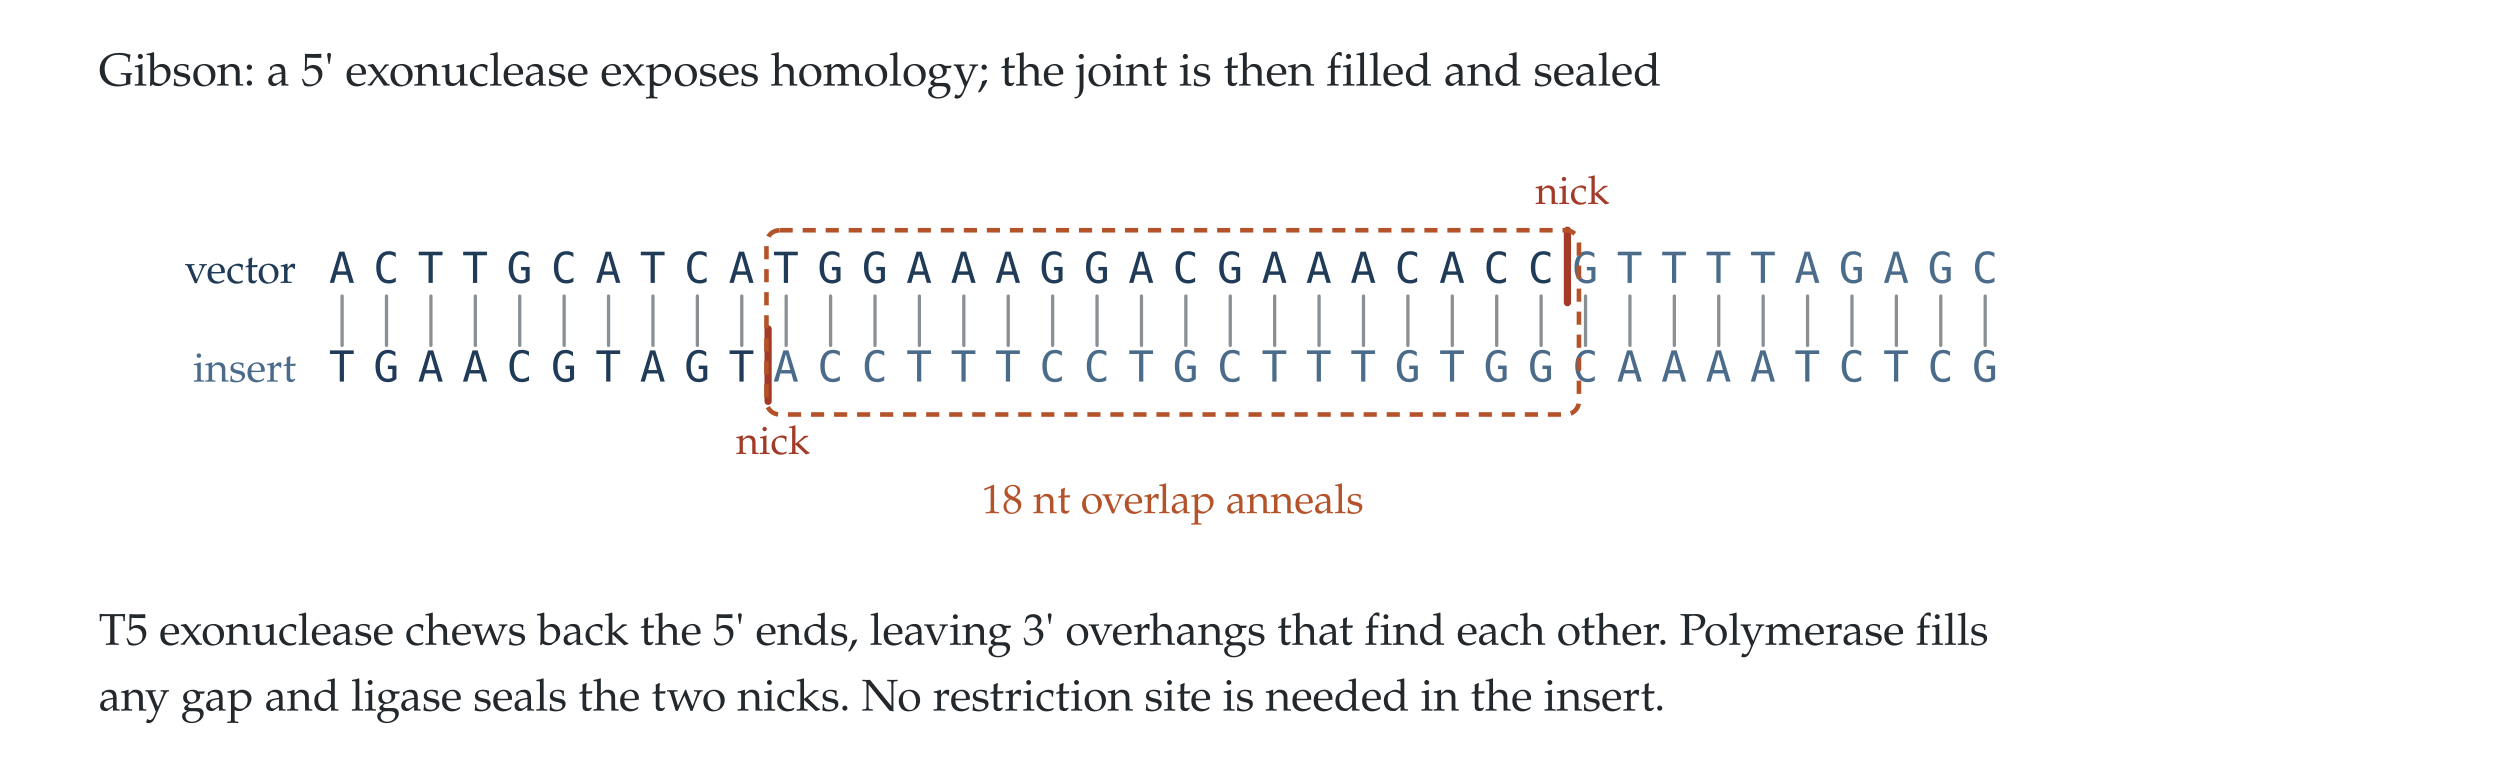
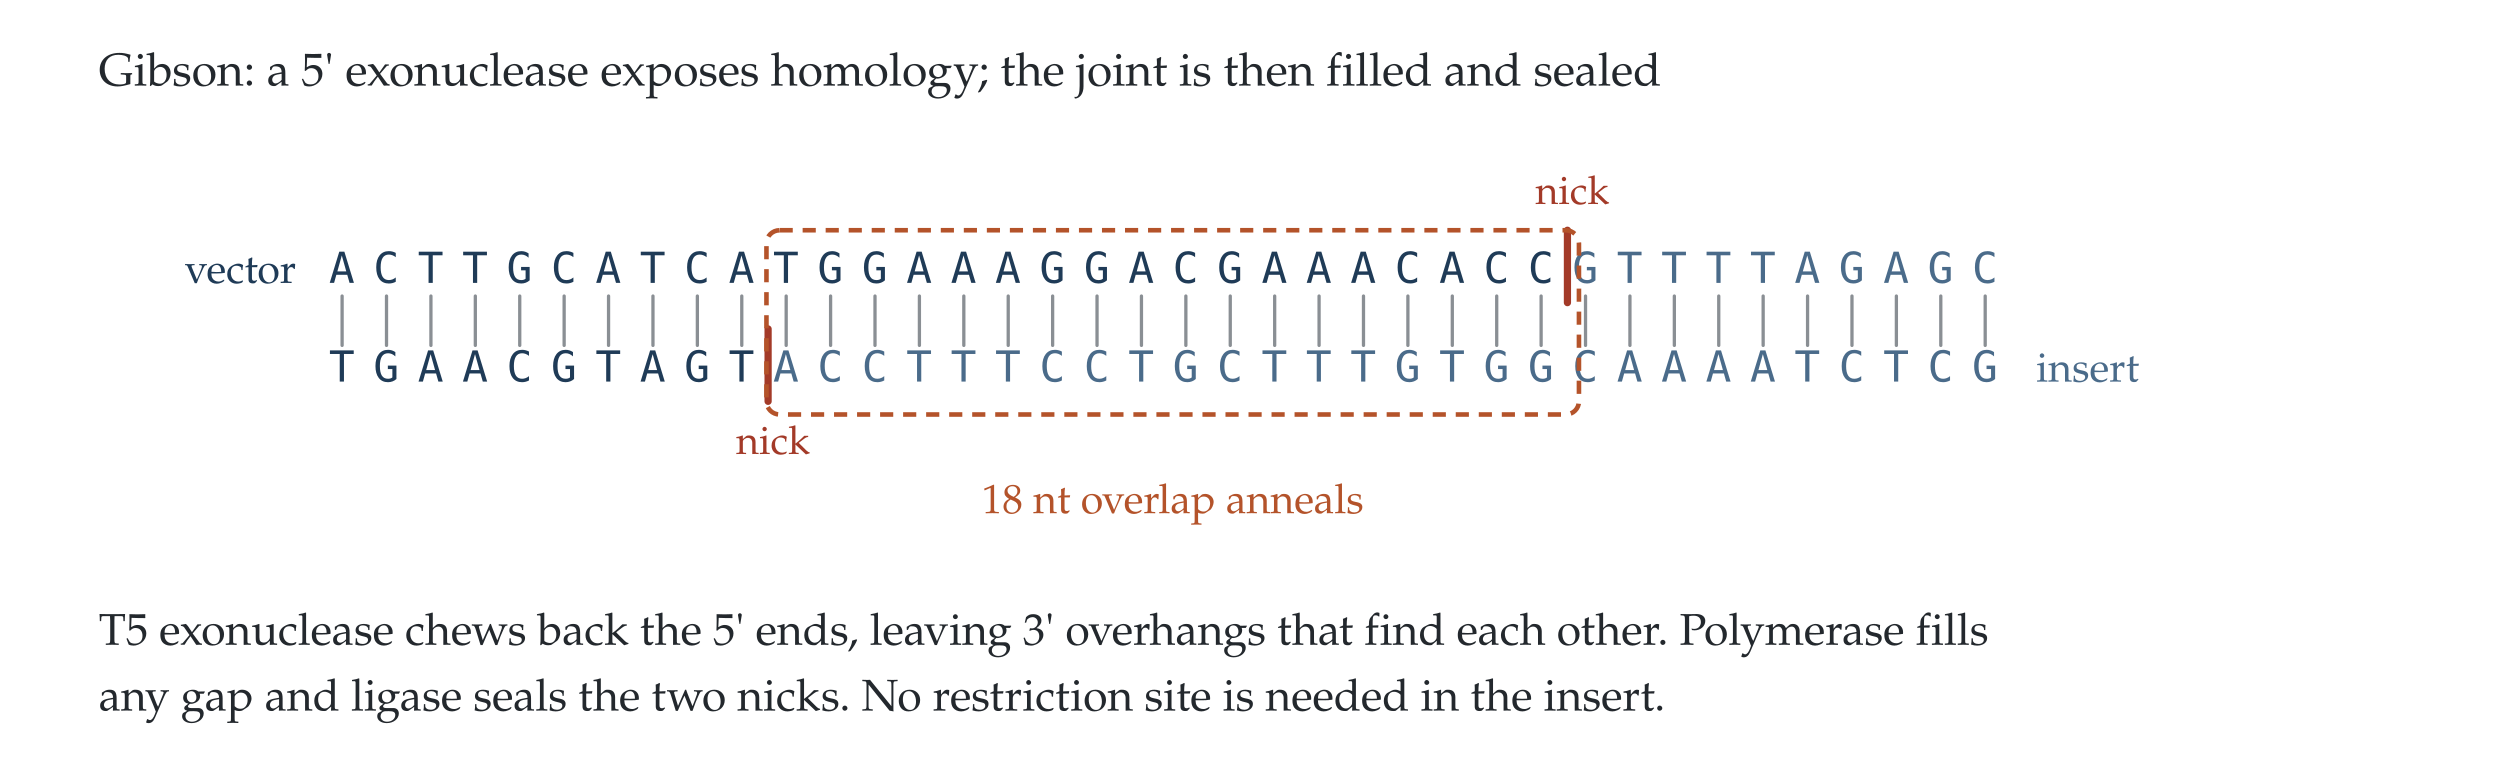
<svg xmlns="http://www.w3.org/2000/svg" viewBox="0 0 760 236" width="760" height="236" font-family="&quot;Palatino Linotype&quot;, &quot;Book Antiqua&quot;, Palatino, FreeSerif, serif" fill="#23282d">
  <rect width="760" height="236" fill="none" />
  <text x="30" y="26" font-size="14" fill="#23282d">Gibson: a 5' exonuclease exposes homology; the joint is then filled and sealed</text>
  <text x="100.0" y="86" font-size="13" fill="#1f3b57" font-family="ui-monospace, &quot;DejaVu Sans Mono&quot;, &quot;Courier New&quot;, monospace">A</text>
  <text x="100.0" y="116" font-size="13" fill="#1f3b57" font-family="ui-monospace, &quot;DejaVu Sans Mono&quot;, &quot;Courier New&quot;, monospace">T</text>
  <text x="113.5" y="86" font-size="13" fill="#1f3b57" font-family="ui-monospace, &quot;DejaVu Sans Mono&quot;, &quot;Courier New&quot;, monospace">C</text>
  <text x="113.5" y="116" font-size="13" fill="#1f3b57" font-family="ui-monospace, &quot;DejaVu Sans Mono&quot;, &quot;Courier New&quot;, monospace">G</text>
  <text x="127.0" y="86" font-size="13" fill="#1f3b57" font-family="ui-monospace, &quot;DejaVu Sans Mono&quot;, &quot;Courier New&quot;, monospace">T</text>
  <text x="127.0" y="116" font-size="13" fill="#1f3b57" font-family="ui-monospace, &quot;DejaVu Sans Mono&quot;, &quot;Courier New&quot;, monospace">A</text>
  <text x="140.5" y="86" font-size="13" fill="#1f3b57" font-family="ui-monospace, &quot;DejaVu Sans Mono&quot;, &quot;Courier New&quot;, monospace">T</text>
  <text x="140.5" y="116" font-size="13" fill="#1f3b57" font-family="ui-monospace, &quot;DejaVu Sans Mono&quot;, &quot;Courier New&quot;, monospace">A</text>
  <text x="154.0" y="86" font-size="13" fill="#1f3b57" font-family="ui-monospace, &quot;DejaVu Sans Mono&quot;, &quot;Courier New&quot;, monospace">G</text>
  <text x="154.0" y="116" font-size="13" fill="#1f3b57" font-family="ui-monospace, &quot;DejaVu Sans Mono&quot;, &quot;Courier New&quot;, monospace">C</text>
  <text x="167.5" y="86" font-size="13" fill="#1f3b57" font-family="ui-monospace, &quot;DejaVu Sans Mono&quot;, &quot;Courier New&quot;, monospace">C</text>
  <text x="167.5" y="116" font-size="13" fill="#1f3b57" font-family="ui-monospace, &quot;DejaVu Sans Mono&quot;, &quot;Courier New&quot;, monospace">G</text>
  <text x="181.0" y="86" font-size="13" fill="#1f3b57" font-family="ui-monospace, &quot;DejaVu Sans Mono&quot;, &quot;Courier New&quot;, monospace">A</text>
  <text x="181.0" y="116" font-size="13" fill="#1f3b57" font-family="ui-monospace, &quot;DejaVu Sans Mono&quot;, &quot;Courier New&quot;, monospace">T</text>
  <text x="194.5" y="86" font-size="13" fill="#1f3b57" font-family="ui-monospace, &quot;DejaVu Sans Mono&quot;, &quot;Courier New&quot;, monospace">T</text>
  <text x="194.5" y="116" font-size="13" fill="#1f3b57" font-family="ui-monospace, &quot;DejaVu Sans Mono&quot;, &quot;Courier New&quot;, monospace">A</text>
  <text x="208.0" y="86" font-size="13" fill="#1f3b57" font-family="ui-monospace, &quot;DejaVu Sans Mono&quot;, &quot;Courier New&quot;, monospace">C</text>
  <text x="208.0" y="116" font-size="13" fill="#1f3b57" font-family="ui-monospace, &quot;DejaVu Sans Mono&quot;, &quot;Courier New&quot;, monospace">G</text>
  <text x="221.5" y="86" font-size="13" fill="#1f3b57" font-family="ui-monospace, &quot;DejaVu Sans Mono&quot;, &quot;Courier New&quot;, monospace">A</text>
  <text x="221.5" y="116" font-size="13" fill="#1f3b57" font-family="ui-monospace, &quot;DejaVu Sans Mono&quot;, &quot;Courier New&quot;, monospace">T</text>
  <text x="235.0" y="86" font-size="13" fill="#1f3b57" font-family="ui-monospace, &quot;DejaVu Sans Mono&quot;, &quot;Courier New&quot;, monospace">T</text>
  <text x="235.0" y="116" font-size="13" fill="#4a6b8a" font-family="ui-monospace, &quot;DejaVu Sans Mono&quot;, &quot;Courier New&quot;, monospace">A</text>
  <text x="248.5" y="86" font-size="13" fill="#1f3b57" font-family="ui-monospace, &quot;DejaVu Sans Mono&quot;, &quot;Courier New&quot;, monospace">G</text>
  <text x="248.5" y="116" font-size="13" fill="#4a6b8a" font-family="ui-monospace, &quot;DejaVu Sans Mono&quot;, &quot;Courier New&quot;, monospace">C</text>
  <text x="262.0" y="86" font-size="13" fill="#1f3b57" font-family="ui-monospace, &quot;DejaVu Sans Mono&quot;, &quot;Courier New&quot;, monospace">G</text>
  <text x="262.0" y="116" font-size="13" fill="#4a6b8a" font-family="ui-monospace, &quot;DejaVu Sans Mono&quot;, &quot;Courier New&quot;, monospace">C</text>
  <text x="275.5" y="86" font-size="13" fill="#1f3b57" font-family="ui-monospace, &quot;DejaVu Sans Mono&quot;, &quot;Courier New&quot;, monospace">A</text>
  <text x="275.5" y="116" font-size="13" fill="#4a6b8a" font-family="ui-monospace, &quot;DejaVu Sans Mono&quot;, &quot;Courier New&quot;, monospace">T</text>
  <text x="289.0" y="86" font-size="13" fill="#1f3b57" font-family="ui-monospace, &quot;DejaVu Sans Mono&quot;, &quot;Courier New&quot;, monospace">A</text>
  <text x="289.0" y="116" font-size="13" fill="#4a6b8a" font-family="ui-monospace, &quot;DejaVu Sans Mono&quot;, &quot;Courier New&quot;, monospace">T</text>
  <text x="302.5" y="86" font-size="13" fill="#1f3b57" font-family="ui-monospace, &quot;DejaVu Sans Mono&quot;, &quot;Courier New&quot;, monospace">A</text>
  <text x="302.5" y="116" font-size="13" fill="#4a6b8a" font-family="ui-monospace, &quot;DejaVu Sans Mono&quot;, &quot;Courier New&quot;, monospace">T</text>
  <text x="316.0" y="86" font-size="13" fill="#1f3b57" font-family="ui-monospace, &quot;DejaVu Sans Mono&quot;, &quot;Courier New&quot;, monospace">G</text>
  <text x="316.0" y="116" font-size="13" fill="#4a6b8a" font-family="ui-monospace, &quot;DejaVu Sans Mono&quot;, &quot;Courier New&quot;, monospace">C</text>
  <text x="329.5" y="86" font-size="13" fill="#1f3b57" font-family="ui-monospace, &quot;DejaVu Sans Mono&quot;, &quot;Courier New&quot;, monospace">G</text>
  <text x="329.5" y="116" font-size="13" fill="#4a6b8a" font-family="ui-monospace, &quot;DejaVu Sans Mono&quot;, &quot;Courier New&quot;, monospace">C</text>
  <text x="343.0" y="86" font-size="13" fill="#1f3b57" font-family="ui-monospace, &quot;DejaVu Sans Mono&quot;, &quot;Courier New&quot;, monospace">A</text>
  <text x="343.0" y="116" font-size="13" fill="#4a6b8a" font-family="ui-monospace, &quot;DejaVu Sans Mono&quot;, &quot;Courier New&quot;, monospace">T</text>
  <text x="356.5" y="86" font-size="13" fill="#1f3b57" font-family="ui-monospace, &quot;DejaVu Sans Mono&quot;, &quot;Courier New&quot;, monospace">C</text>
  <text x="356.5" y="116" font-size="13" fill="#4a6b8a" font-family="ui-monospace, &quot;DejaVu Sans Mono&quot;, &quot;Courier New&quot;, monospace">G</text>
  <text x="370.0" y="86" font-size="13" fill="#1f3b57" font-family="ui-monospace, &quot;DejaVu Sans Mono&quot;, &quot;Courier New&quot;, monospace">G</text>
  <text x="370.0" y="116" font-size="13" fill="#4a6b8a" font-family="ui-monospace, &quot;DejaVu Sans Mono&quot;, &quot;Courier New&quot;, monospace">C</text>
  <text x="383.5" y="86" font-size="13" fill="#1f3b57" font-family="ui-monospace, &quot;DejaVu Sans Mono&quot;, &quot;Courier New&quot;, monospace">A</text>
  <text x="383.5" y="116" font-size="13" fill="#4a6b8a" font-family="ui-monospace, &quot;DejaVu Sans Mono&quot;, &quot;Courier New&quot;, monospace">T</text>
  <text x="397.0" y="86" font-size="13" fill="#1f3b57" font-family="ui-monospace, &quot;DejaVu Sans Mono&quot;, &quot;Courier New&quot;, monospace">A</text>
  <text x="397.0" y="116" font-size="13" fill="#4a6b8a" font-family="ui-monospace, &quot;DejaVu Sans Mono&quot;, &quot;Courier New&quot;, monospace">T</text>
  <text x="410.5" y="86" font-size="13" fill="#1f3b57" font-family="ui-monospace, &quot;DejaVu Sans Mono&quot;, &quot;Courier New&quot;, monospace">A</text>
  <text x="410.5" y="116" font-size="13" fill="#4a6b8a" font-family="ui-monospace, &quot;DejaVu Sans Mono&quot;, &quot;Courier New&quot;, monospace">T</text>
  <text x="424.0" y="86" font-size="13" fill="#1f3b57" font-family="ui-monospace, &quot;DejaVu Sans Mono&quot;, &quot;Courier New&quot;, monospace">C</text>
  <text x="424.0" y="116" font-size="13" fill="#4a6b8a" font-family="ui-monospace, &quot;DejaVu Sans Mono&quot;, &quot;Courier New&quot;, monospace">G</text>
  <text x="437.5" y="86" font-size="13" fill="#1f3b57" font-family="ui-monospace, &quot;DejaVu Sans Mono&quot;, &quot;Courier New&quot;, monospace">A</text>
  <text x="437.5" y="116" font-size="13" fill="#4a6b8a" font-family="ui-monospace, &quot;DejaVu Sans Mono&quot;, &quot;Courier New&quot;, monospace">T</text>
  <text x="451.0" y="86" font-size="13" fill="#1f3b57" font-family="ui-monospace, &quot;DejaVu Sans Mono&quot;, &quot;Courier New&quot;, monospace">C</text>
  <text x="451.0" y="116" font-size="13" fill="#4a6b8a" font-family="ui-monospace, &quot;DejaVu Sans Mono&quot;, &quot;Courier New&quot;, monospace">G</text>
  <text x="464.5" y="86" font-size="13" fill="#1f3b57" font-family="ui-monospace, &quot;DejaVu Sans Mono&quot;, &quot;Courier New&quot;, monospace">C</text>
  <text x="464.5" y="116" font-size="13" fill="#4a6b8a" font-family="ui-monospace, &quot;DejaVu Sans Mono&quot;, &quot;Courier New&quot;, monospace">G</text>
  <text x="478.0" y="86" font-size="13" fill="#4a6b8a" font-family="ui-monospace, &quot;DejaVu Sans Mono&quot;, &quot;Courier New&quot;, monospace">G</text>
  <text x="478.0" y="116" font-size="13" fill="#4a6b8a" font-family="ui-monospace, &quot;DejaVu Sans Mono&quot;, &quot;Courier New&quot;, monospace">C</text>
  <text x="491.5" y="86" font-size="13" fill="#4a6b8a" font-family="ui-monospace, &quot;DejaVu Sans Mono&quot;, &quot;Courier New&quot;, monospace">T</text>
  <text x="491.5" y="116" font-size="13" fill="#4a6b8a" font-family="ui-monospace, &quot;DejaVu Sans Mono&quot;, &quot;Courier New&quot;, monospace">A</text>
  <text x="505.0" y="86" font-size="13" fill="#4a6b8a" font-family="ui-monospace, &quot;DejaVu Sans Mono&quot;, &quot;Courier New&quot;, monospace">T</text>
  <text x="505.0" y="116" font-size="13" fill="#4a6b8a" font-family="ui-monospace, &quot;DejaVu Sans Mono&quot;, &quot;Courier New&quot;, monospace">A</text>
  <text x="518.5" y="86" font-size="13" fill="#4a6b8a" font-family="ui-monospace, &quot;DejaVu Sans Mono&quot;, &quot;Courier New&quot;, monospace">T</text>
  <text x="518.5" y="116" font-size="13" fill="#4a6b8a" font-family="ui-monospace, &quot;DejaVu Sans Mono&quot;, &quot;Courier New&quot;, monospace">A</text>
  <text x="532.0" y="86" font-size="13" fill="#4a6b8a" font-family="ui-monospace, &quot;DejaVu Sans Mono&quot;, &quot;Courier New&quot;, monospace">T</text>
  <text x="532.0" y="116" font-size="13" fill="#4a6b8a" font-family="ui-monospace, &quot;DejaVu Sans Mono&quot;, &quot;Courier New&quot;, monospace">A</text>
  <text x="545.5" y="86" font-size="13" fill="#4a6b8a" font-family="ui-monospace, &quot;DejaVu Sans Mono&quot;, &quot;Courier New&quot;, monospace">A</text>
  <text x="545.5" y="116" font-size="13" fill="#4a6b8a" font-family="ui-monospace, &quot;DejaVu Sans Mono&quot;, &quot;Courier New&quot;, monospace">T</text>
  <text x="559.0" y="86" font-size="13" fill="#4a6b8a" font-family="ui-monospace, &quot;DejaVu Sans Mono&quot;, &quot;Courier New&quot;, monospace">G</text>
  <text x="559.0" y="116" font-size="13" fill="#4a6b8a" font-family="ui-monospace, &quot;DejaVu Sans Mono&quot;, &quot;Courier New&quot;, monospace">C</text>
  <text x="572.5" y="86" font-size="13" fill="#4a6b8a" font-family="ui-monospace, &quot;DejaVu Sans Mono&quot;, &quot;Courier New&quot;, monospace">A</text>
  <text x="572.5" y="116" font-size="13" fill="#4a6b8a" font-family="ui-monospace, &quot;DejaVu Sans Mono&quot;, &quot;Courier New&quot;, monospace">T</text>
  <text x="586.0" y="86" font-size="13" fill="#4a6b8a" font-family="ui-monospace, &quot;DejaVu Sans Mono&quot;, &quot;Courier New&quot;, monospace">G</text>
  <text x="586.0" y="116" font-size="13" fill="#4a6b8a" font-family="ui-monospace, &quot;DejaVu Sans Mono&quot;, &quot;Courier New&quot;, monospace">C</text>
  <text x="599.5" y="86" font-size="13" fill="#4a6b8a" font-family="ui-monospace, &quot;DejaVu Sans Mono&quot;, &quot;Courier New&quot;, monospace">C</text>
  <text x="599.5" y="116" font-size="13" fill="#4a6b8a" font-family="ui-monospace, &quot;DejaVu Sans Mono&quot;, &quot;Courier New&quot;, monospace">G</text>
  <line x1="104.0" y1="90" x2="104.0" y2="105" stroke="#8a8f94" stroke-width="1" stroke-linecap="round" />
  <line x1="117.5" y1="90" x2="117.5" y2="105" stroke="#8a8f94" stroke-width="1" stroke-linecap="round" />
  <line x1="131.0" y1="90" x2="131.0" y2="105" stroke="#8a8f94" stroke-width="1" stroke-linecap="round" />
  <line x1="144.5" y1="90" x2="144.5" y2="105" stroke="#8a8f94" stroke-width="1" stroke-linecap="round" />
  <line x1="158.0" y1="90" x2="158.0" y2="105" stroke="#8a8f94" stroke-width="1" stroke-linecap="round" />
  <line x1="171.5" y1="90" x2="171.5" y2="105" stroke="#8a8f94" stroke-width="1" stroke-linecap="round" />
  <line x1="185.0" y1="90" x2="185.0" y2="105" stroke="#8a8f94" stroke-width="1" stroke-linecap="round" />
  <line x1="198.5" y1="90" x2="198.5" y2="105" stroke="#8a8f94" stroke-width="1" stroke-linecap="round" />
  <line x1="212.0" y1="90" x2="212.0" y2="105" stroke="#8a8f94" stroke-width="1" stroke-linecap="round" />
  <line x1="225.5" y1="90" x2="225.5" y2="105" stroke="#8a8f94" stroke-width="1" stroke-linecap="round" />
  <line x1="239.0" y1="90" x2="239.0" y2="105" stroke="#8a8f94" stroke-width="1" stroke-linecap="round" />
  <line x1="252.5" y1="90" x2="252.5" y2="105" stroke="#8a8f94" stroke-width="1" stroke-linecap="round" />
  <line x1="266.0" y1="90" x2="266.0" y2="105" stroke="#8a8f94" stroke-width="1" stroke-linecap="round" />
  <line x1="279.5" y1="90" x2="279.5" y2="105" stroke="#8a8f94" stroke-width="1" stroke-linecap="round" />
  <line x1="293.0" y1="90" x2="293.0" y2="105" stroke="#8a8f94" stroke-width="1" stroke-linecap="round" />
  <line x1="306.5" y1="90" x2="306.5" y2="105" stroke="#8a8f94" stroke-width="1" stroke-linecap="round" />
  <line x1="320.0" y1="90" x2="320.0" y2="105" stroke="#8a8f94" stroke-width="1" stroke-linecap="round" />
  <line x1="333.5" y1="90" x2="333.5" y2="105" stroke="#8a8f94" stroke-width="1" stroke-linecap="round" />
  <line x1="347.0" y1="90" x2="347.0" y2="105" stroke="#8a8f94" stroke-width="1" stroke-linecap="round" />
  <line x1="360.5" y1="90" x2="360.5" y2="105" stroke="#8a8f94" stroke-width="1" stroke-linecap="round" />
  <line x1="374.0" y1="90" x2="374.0" y2="105" stroke="#8a8f94" stroke-width="1" stroke-linecap="round" />
  <line x1="387.5" y1="90" x2="387.5" y2="105" stroke="#8a8f94" stroke-width="1" stroke-linecap="round" />
  <line x1="401.0" y1="90" x2="401.0" y2="105" stroke="#8a8f94" stroke-width="1" stroke-linecap="round" />
  <line x1="414.5" y1="90" x2="414.5" y2="105" stroke="#8a8f94" stroke-width="1" stroke-linecap="round" />
  <line x1="428.0" y1="90" x2="428.0" y2="105" stroke="#8a8f94" stroke-width="1" stroke-linecap="round" />
  <line x1="441.5" y1="90" x2="441.5" y2="105" stroke="#8a8f94" stroke-width="1" stroke-linecap="round" />
  <line x1="455.0" y1="90" x2="455.0" y2="105" stroke="#8a8f94" stroke-width="1" stroke-linecap="round" />
  <line x1="468.5" y1="90" x2="468.5" y2="105" stroke="#8a8f94" stroke-width="1" stroke-linecap="round" />
  <line x1="482.0" y1="90" x2="482.0" y2="105" stroke="#8a8f94" stroke-width="1" stroke-linecap="round" />
  <line x1="495.5" y1="90" x2="495.5" y2="105" stroke="#8a8f94" stroke-width="1" stroke-linecap="round" />
  <line x1="509.0" y1="90" x2="509.0" y2="105" stroke="#8a8f94" stroke-width="1" stroke-linecap="round" />
  <line x1="522.5" y1="90" x2="522.5" y2="105" stroke="#8a8f94" stroke-width="1" stroke-linecap="round" />
  <line x1="536.0" y1="90" x2="536.0" y2="105" stroke="#8a8f94" stroke-width="1" stroke-linecap="round" />
  <line x1="549.5" y1="90" x2="549.5" y2="105" stroke="#8a8f94" stroke-width="1" stroke-linecap="round" />
  <line x1="563.0" y1="90" x2="563.0" y2="105" stroke="#8a8f94" stroke-width="1" stroke-linecap="round" />
  <line x1="576.5" y1="90" x2="576.5" y2="105" stroke="#8a8f94" stroke-width="1" stroke-linecap="round" />
  <line x1="590.0" y1="90" x2="590.0" y2="105" stroke="#8a8f94" stroke-width="1" stroke-linecap="round" />
  <line x1="603.5" y1="90" x2="603.5" y2="105" stroke="#8a8f94" stroke-width="1" stroke-linecap="round" />
  <text x="90" y="86" font-size="12.5" text-anchor="end" fill="#1f3b57">vector</text>
-   <text x="90" y="116" font-size="12.5" text-anchor="end" fill="#4a6b8a">insert</text>
+   <text x="619.0" y="116" font-size="12.5" fill="#4a6b8a">insert</text>
  <line x1="476.5" y1="70" x2="476.5" y2="92" stroke="#a33a28" stroke-width="2.2" stroke-linecap="round" />
  <line x1="233.5" y1="100" x2="233.5" y2="122" stroke="#a33a28" stroke-width="2.2" stroke-linecap="round" />
  <text x="478.0" y="62" font-size="12" text-anchor="middle" fill="#a33a28">nick</text>
  <text x="235.0" y="138" font-size="12" text-anchor="middle" fill="#a33a28">nick</text>
  <rect x="233.0" y="70" width="247.0" height="56" rx="4" fill="none" stroke="#b4532a" stroke-width="1.4" stroke-dasharray="4 3" />
  <text x="356.5" y="156" font-size="12.5" text-anchor="middle" fill="#b4532a">18 nt overlap anneals</text>
  <text x="30" y="196" font-size="13.5" fill="#23282d">T5 exonuclease chews back the 5' ends, leaving 3' overhangs that find each other. Polymerase fills</text>
  <text x="30" y="216" font-size="13.5" fill="#23282d">any gap and ligase seals the two nicks. No restriction site is needed in the insert.</text>
</svg>
